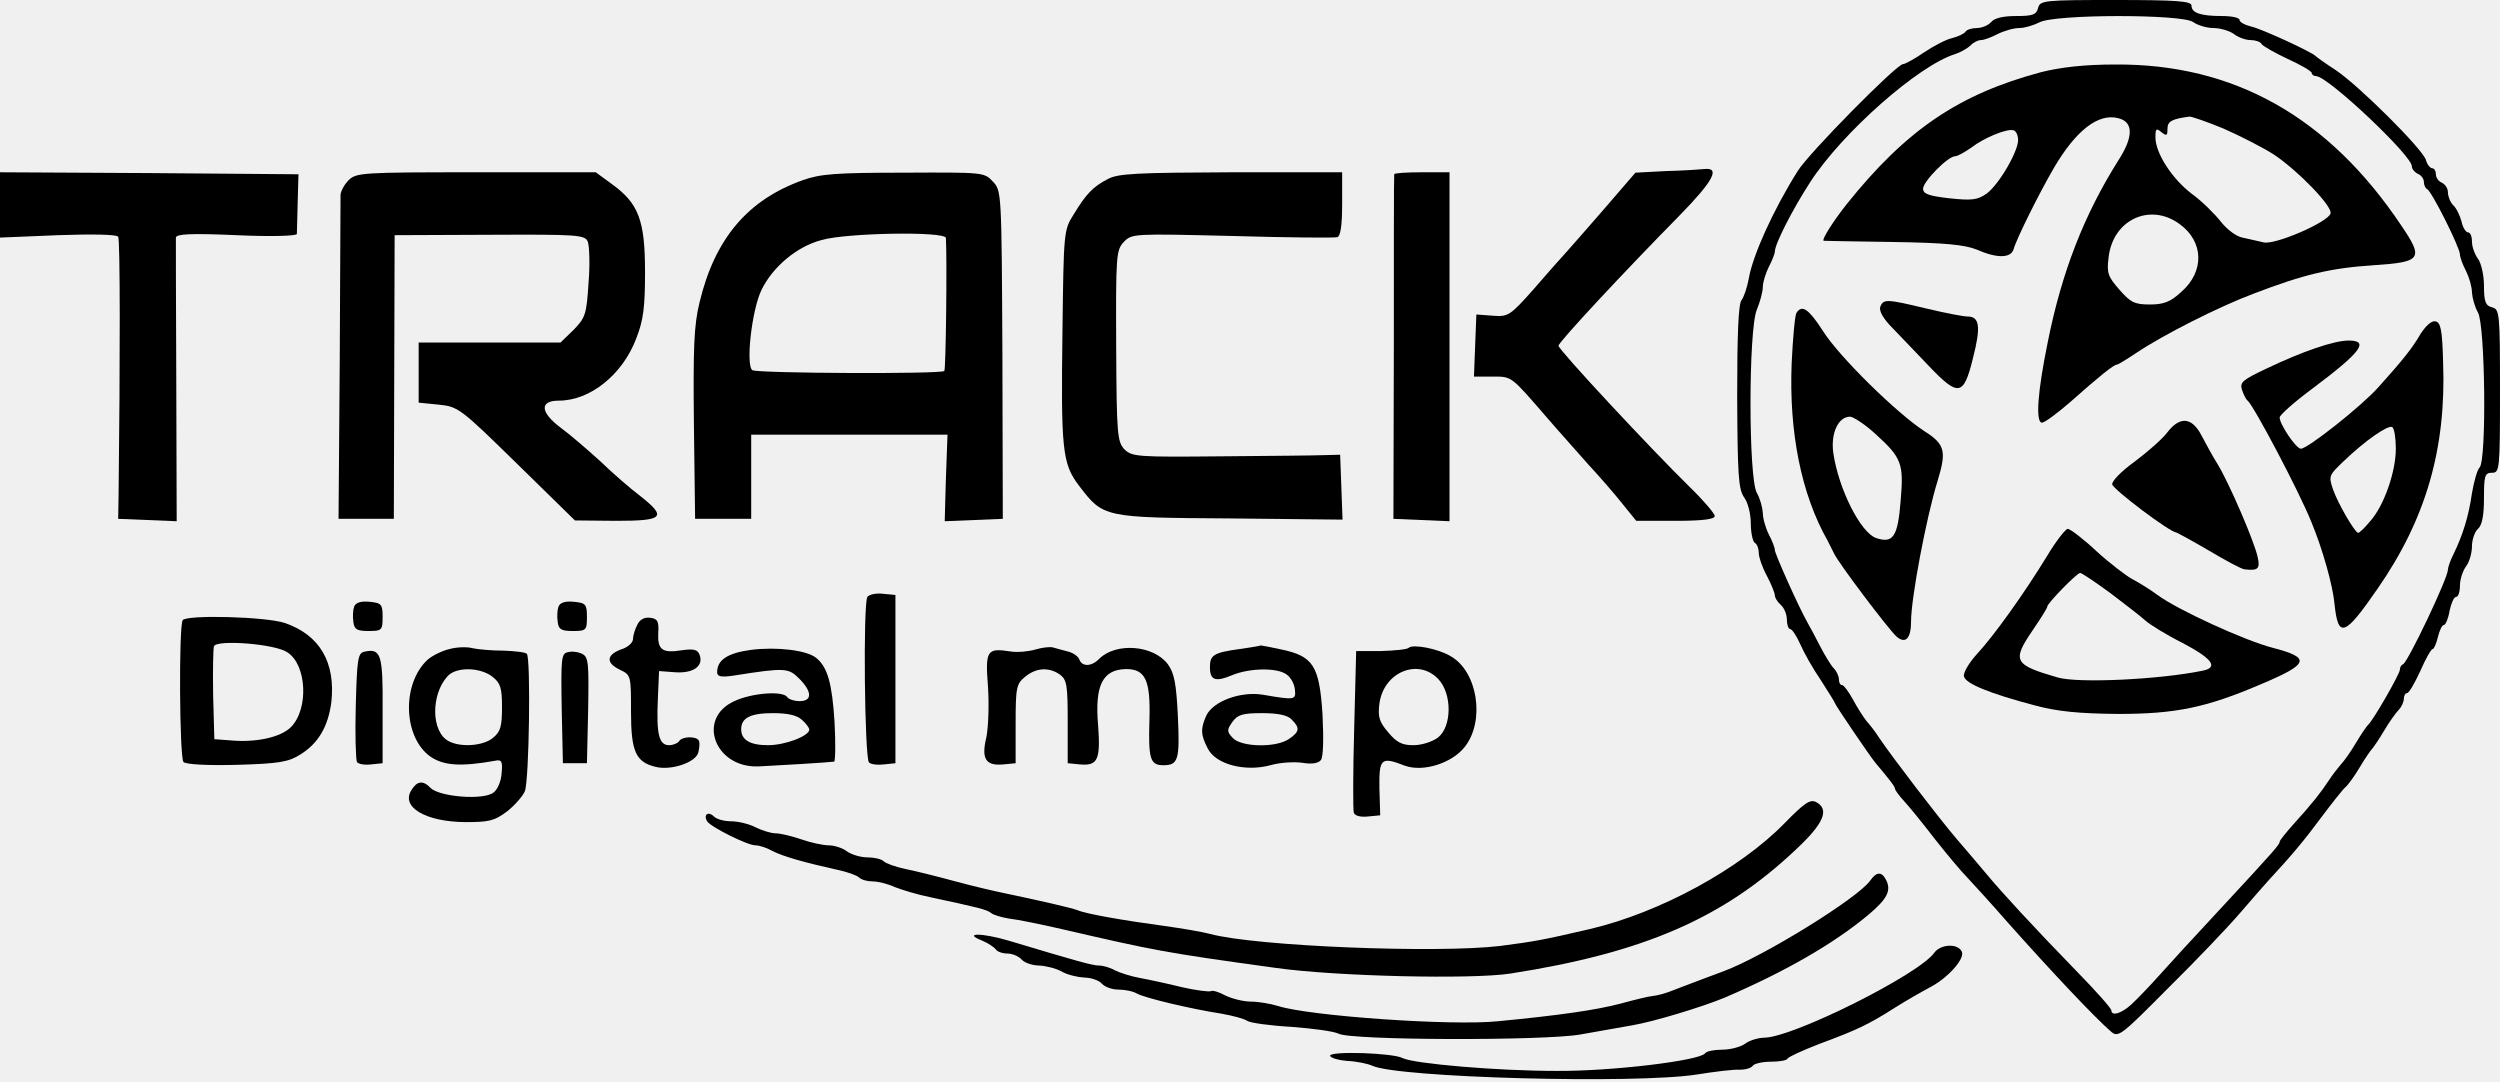
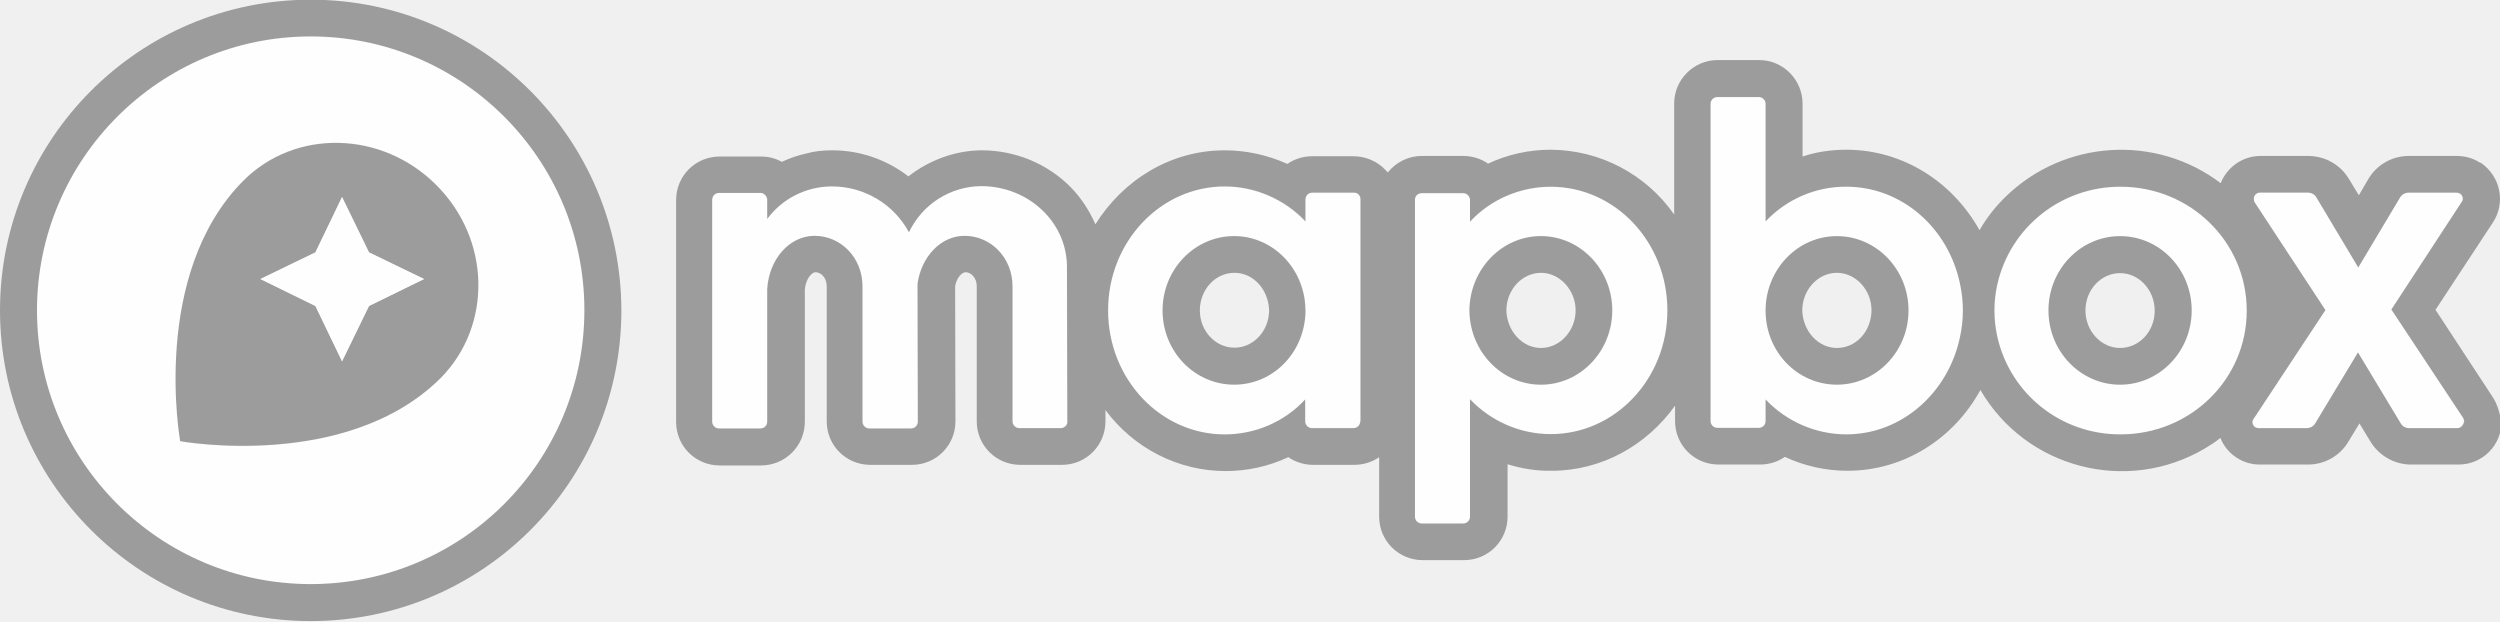
- <svg xmlns="http://www.w3.org/2000/svg" version="1.0" width="624pt" height="270pt" viewBox="0 0 624 270" preserveAspectRatio="xMidYMid meet">
-   <g transform="translate(0,270) scale(0.1,-0.1)" fill="#000000" stroke="none">
-     <path d="M5087 2680 c-4 -17 -14 -20 -55 -20 -32 0 -54 -5 -62 -15 -7 -8 -23 -15 -36 -15 -12 0 -25 -4 -28 -9 -3 -5 -18 -12 -33 -16 -15 -3 -47 -20 -71 -36 -23 -16 -47 -29 -52 -29 -16 0 -236 -223 -263 -267 -61 -97 -112 -210 -122 -268 -4 -22 -12 -46 -18 -54 -8 -9 -11 -85 -11 -241 1 -195 3 -230 17 -251 10 -13 17 -42 17 -66 0 -23 5 -45 10 -48 6 -3 10 -15 10 -26 0 -10 9 -36 20 -56 11 -21 20 -43 20 -49 0 -6 7 -17 15 -24 8 -7 15 -23 15 -36 0 -13 4 -24 8 -24 5 0 16 -17 25 -37 9 -21 32 -62 52 -91 19 -30 35 -55 35 -57 0 -4 87 -132 101 -149 39 -46 49 -60 49 -65 0 -3 10 -17 23 -31 13 -14 47 -56 77 -95 30 -38 66 -81 80 -95 14 -15 59 -64 100 -111 112 -126 218 -238 257 -272 20 -18 23 -16 145 107 69 68 150 153 179 187 30 35 61 70 69 79 61 66 92 103 134 160 27 36 54 70 60 75 7 6 23 28 36 50 13 22 27 42 30 45 3 3 17 23 30 45 13 22 30 46 37 53 7 7 13 20 13 28 0 8 4 14 8 14 5 0 19 25 33 55 13 30 27 55 31 55 3 0 9 13 13 30 4 16 10 30 15 30 4 0 11 16 14 35 4 19 11 35 16 35 6 0 10 13 10 28 0 16 7 37 15 48 8 10 15 33 15 50 0 17 7 37 15 44 10 9 15 32 15 76 0 57 2 64 20 64 19 0 20 7 20 204 0 195 -1 204 -20 209 -16 4 -20 14 -20 54 0 26 -7 57 -15 67 -8 11 -15 30 -15 43 0 13 -4 23 -10 23 -5 0 -13 12 -16 27 -4 15 -13 34 -21 41 -7 7 -13 22 -13 32 0 10 -7 20 -15 24 -8 3 -15 12 -15 21 0 8 -4 15 -9 15 -5 0 -13 9 -16 21 -9 28 -168 186 -225 224 -25 16 -47 32 -50 35 -11 11 -137 69 -162 74 -16 4 -28 11 -28 16 0 6 -20 10 -44 10 -54 0 -76 8 -76 26 0 11 -34 14 -189 14 -180 0 -189 -1 -194 -20z m387 -35 c11 -8 34 -15 51 -15 17 0 40 -7 51 -15 10 -8 29 -15 41 -15 12 0 25 -4 28 -10 3 -5 33 -22 65 -37 33 -15 60 -31 60 -35 0 -4 5 -8 11 -8 29 0 239 -198 239 -225 0 -7 7 -15 15 -19 8 -3 15 -12 15 -20 0 -8 4 -16 8 -18 11 -4 82 -146 82 -163 0 -7 7 -26 15 -41 8 -16 15 -40 15 -54 1 -14 7 -36 15 -50 18 -31 22 -369 4 -387 -6 -6 -14 -35 -19 -64 -8 -57 -23 -105 -46 -152 -8 -16 -14 -33 -14 -39 0 -21 -100 -231 -112 -236 -5 -2 -8 -8 -8 -14 0 -10 -68 -129 -80 -138 -3 -3 -17 -23 -30 -45 -13 -22 -30 -46 -38 -54 -7 -8 -21 -26 -30 -40 -19 -29 -41 -57 -89 -110 -18 -20 -33 -39 -33 -42 0 -7 -13 -22 -154 -174 -56 -60 -122 -132 -147 -160 -24 -27 -55 -59 -69 -72 -25 -23 -50 -30 -50 -15 0 5 -39 49 -87 98 -107 110 -188 198 -226 244 -16 19 -49 58 -74 87 -42 49 -160 203 -193 252 -8 13 -22 31 -31 41 -8 10 -24 35 -34 54 -11 20 -23 36 -27 36 -5 0 -8 6 -8 14 0 8 -6 21 -13 28 -7 7 -22 32 -34 55 -12 23 -26 50 -32 60 -23 41 -81 171 -81 180 0 6 -7 24 -15 39 -8 16 -15 40 -15 54 -1 14 -7 36 -15 50 -21 37 -21 406 0 457 8 19 15 45 15 57 0 11 7 34 15 50 8 15 15 33 15 38 0 19 44 105 88 173 80 124 271 292 362 320 13 4 30 14 38 21 7 8 19 14 27 14 7 0 26 7 41 15 16 8 40 15 54 15 14 0 36 7 50 14 37 21 357 21 384 1z" />
-     <path d="M5095 2520 c-206 -55 -337 -144 -486 -330 -34 -43 -63 -89 -57 -91 2 0 80 -2 173 -3 131 -2 179 -7 209 -19 50 -22 85 -22 92 1 7 26 64 140 100 202 55 94 111 138 161 125 38 -9 39 -46 0 -106 -85 -135 -141 -278 -176 -454 -25 -122 -31 -200 -14 -200 6 0 39 24 72 53 71 63 107 92 115 92 3 0 24 13 48 29 67 45 205 115 293 148 125 48 192 64 300 71 120 8 125 16 68 100 -181 270 -417 403 -713 401 -78 0 -137 -7 -185 -19z m455 -141 c41 -18 98 -47 126 -65 61 -41 147 -130 141 -147 -7 -22 -139 -79 -167 -72 -14 3 -38 9 -53 12 -16 3 -39 21 -54 40 -15 19 -47 51 -72 69 -50 38 -91 102 -91 141 0 22 2 24 15 13 13 -10 15 -9 15 8 0 19 10 25 55 31 6 0 44 -13 85 -30z m-513 -25 c4 -26 -46 -113 -78 -137 -23 -16 -36 -18 -93 -12 -52 6 -66 11 -66 24 0 18 62 81 80 81 6 0 24 10 41 22 31 24 87 47 104 43 6 -1 11 -10 12 -21z m403 -213 c61 -44 63 -119 4 -170 -27 -25 -44 -31 -78 -31 -38 0 -48 5 -76 37 -28 32 -32 41 -27 80 10 94 103 138 177 84z" />
-     <path d="M4693 1934 c-3 -10 7 -29 30 -52 19 -20 60 -63 90 -94 75 -79 88 -77 111 16 21 81 17 106 -13 106 -11 0 -57 9 -103 20 -100 24 -107 24 -115 4z" />
-     <path d="M4484 1919 c-4 -6 -9 -63 -12 -125 -7 -173 24 -328 90 -444 4 -8 11 -22 15 -30 9 -22 139 -194 157 -209 22 -19 36 -5 36 38 0 58 38 259 66 350 23 75 19 92 -33 125 -68 44 -213 186 -253 250 -35 54 -52 67 -66 45z m197 -302 c66 -60 71 -74 63 -167 -7 -90 -19 -107 -61 -93 -39 13 -94 123 -107 212 -7 49 12 91 42 91 9 -1 38 -20 63 -43z" />
-     <path d="M6042 1867 c-21 -36 -43 -64 -106 -134 -42 -47 -176 -153 -193 -153 -12 0 -53 61 -53 78 0 6 37 39 83 73 120 90 142 119 89 119 -36 0 -115 -27 -205 -70 -59 -28 -67 -34 -61 -53 4 -12 10 -24 14 -27 14 -10 130 -229 160 -305 27 -65 53 -157 57 -203 9 -86 25 -81 107 38 121 174 172 350 164 565 -2 82 -6 100 -19 103 -10 2 -24 -11 -37 -31z m-62 -287 c0 -58 -30 -144 -65 -182 -13 -16 -26 -28 -29 -28 -8 0 -51 74 -63 109 -11 33 -10 35 27 70 54 52 111 91 121 85 5 -3 9 -27 9 -54z" />
-     <path d="M5409 1620 c-13 -17 -50 -49 -82 -73 -32 -23 -56 -48 -55 -56 3 -13 143 -119 160 -120 3 -1 40 -21 81 -45 42 -25 81 -46 89 -47 34 -4 40 1 33 31 -8 38 -71 184 -99 230 -12 19 -30 52 -41 73 -24 46 -54 49 -86 7z" />
-     <path d="M5110 1313 c-58 -95 -134 -201 -176 -246 -19 -21 -34 -46 -32 -55 3 -18 64 -43 178 -73 56 -15 109 -20 206 -21 143 0 219 15 357 74 121 51 126 66 30 91 -70 18 -238 95 -288 132 -16 12 -43 29 -60 38 -16 8 -58 40 -92 71 -33 31 -66 56 -72 56 -5 0 -29 -30 -51 -67z m157 -93 c37 -28 77 -59 88 -69 11 -10 53 -36 93 -56 74 -39 90 -61 50 -69 -106 -22 -310 -32 -362 -17 -110 32 -115 41 -61 120 19 28 35 53 35 57 0 8 73 83 82 84 4 0 38 -23 75 -50z" />
-     <path d="M4158 2273 l-76 -4 -75 -87 c-42 -48 -86 -99 -99 -113 -13 -14 -50 -56 -82 -93 -57 -64 -62 -67 -100 -64 l-41 3 -3 -77 -3 -78 46 0 c49 0 45 3 135 -101 30 -35 78 -88 105 -119 28 -30 66 -74 85 -98 l34 -42 98 0 c68 0 98 4 98 12 0 6 -28 39 -62 72 -97 95 -328 343 -328 353 0 9 167 188 303 326 84 86 102 120 60 115 -10 -1 -52 -4 -95 -5z" />
-     <path d="M0 2189 l0 -82 145 6 c85 3 147 2 150 -4 5 -7 5 -307 1 -644 l-1 -60 73 -3 73 -3 -1 348 c-1 191 -1 353 -1 360 1 9 37 11 151 6 87 -4 150 -2 151 3 0 5 1 41 2 79 l2 70 -372 3 -373 2 0 -81z" />
-     <path d="M870 2250 c-11 -11 -20 -28 -20 -37 0 -10 -1 -196 -2 -413 l-3 -395 69 0 69 0 1 354 1 354 237 1 c218 1 238 0 245 -17 4 -10 6 -56 2 -103 -5 -79 -8 -87 -37 -117 l-33 -32 -177 0 -177 0 0 -75 0 -75 50 -5 c49 -5 54 -9 195 -147 l145 -142 103 -1 c119 0 127 9 60 62 -24 18 -69 57 -100 87 -32 29 -76 67 -98 83 -52 39 -54 68 -5 68 78 0 159 65 193 155 18 46 22 78 22 166 0 129 -16 171 -82 219 l-41 30 -299 0 c-285 0 -299 -1 -318 -20z" />
-     <path d="M2003 2250 c-137 -49 -219 -146 -257 -305 -14 -57 -16 -113 -14 -305 l3 -235 70 0 70 0 0 105 0 105 245 0 245 0 -4 -108 -3 -108 73 3 72 3 -1 409 c-2 407 -2 410 -24 433 -21 23 -24 23 -222 22 -169 0 -209 -3 -253 -19z m358 -144 c3 -56 0 -328 -4 -332 -8 -8 -465 -6 -479 2 -17 11 -2 150 23 201 28 57 88 108 150 124 63 18 309 22 310 5z" />
-     <path d="M2765 2253 c-37 -19 -54 -37 -85 -88 -25 -39 -25 -45 -28 -285 -4 -301 -1 -337 41 -392 61 -80 61 -80 378 -82 l280 -3 -3 81 -3 81 -40 -1 c-22 -1 -139 -2 -259 -3 -206 -2 -220 -1 -239 17 -18 19 -20 35 -21 258 -1 226 0 240 19 260 20 21 24 21 270 15 138 -4 256 -5 263 -3 8 3 12 29 12 83 l0 79 -277 0 c-235 -1 -283 -3 -308 -17z" />
-     <path d="M3480 2265 c-1 -3 -1 -197 -1 -432 l-1 -428 70 -3 70 -3 0 436 0 435 -69 0 c-38 0 -69 -2 -69 -5z" />
-     <path d="M2165 1210 c-11 -17 -7 -402 4 -413 5 -5 21 -7 37 -5 l29 3 0 210 0 210 -32 3 c-17 2 -34 -2 -38 -8z" />
-     <path d="M884 1186 c-3 -8 -4 -25 -2 -38 2 -19 9 -23 38 -23 33 0 35 2 35 35 0 32 -3 35 -33 38 -21 2 -34 -2 -38 -12z" />
-     <path d="M1394 1186 c-3 -8 -4 -25 -2 -38 2 -19 9 -23 38 -23 33 0 35 2 35 35 0 32 -3 35 -33 38 -21 2 -34 -2 -38 -12z" />
-     <path d="M456 1152 c-10 -16 -8 -344 2 -354 6 -6 60 -9 134 -7 105 3 128 7 158 26 45 28 69 70 77 130 11 100 -29 168 -116 198 -48 16 -246 21 -255 7z m261 -80 c49 -31 54 -142 9 -187 -25 -25 -86 -39 -151 -33 l-40 3 -3 109 c-1 61 0 116 2 123 7 17 152 6 183 -15z" />
-     <path d="M1591 1141 c-6 -11 -11 -27 -11 -36 0 -9 -13 -21 -30 -26 -37 -14 -38 -34 -2 -51 27 -13 27 -15 27 -105 0 -99 12 -125 61 -137 39 -10 101 11 107 36 3 12 4 25 1 30 -7 11 -42 10 -49 -2 -3 -5 -15 -10 -25 -10 -25 0 -32 27 -28 115 l3 70 41 -3 c45 -3 71 16 60 44 -5 13 -15 15 -44 11 -49 -8 -61 1 -59 43 2 29 -2 36 -20 38 -14 2 -26 -4 -32 -17z" />
-     <path d="M1122 1080 c-18 -4 -42 -16 -54 -26 -66 -60 -62 -195 7 -243 33 -22 75 -25 160 -10 17 4 20 -1 17 -31 -1 -19 -10 -41 -20 -48 -25 -20 -134 -11 -157 11 -19 20 -34 18 -48 -5 -27 -42 34 -79 134 -80 60 0 73 3 105 27 19 15 39 38 44 50 11 28 15 333 5 343 -3 4 -30 7 -58 8 -29 0 -63 3 -77 6 -14 4 -40 3 -58 -2z m107 -69 c20 -16 24 -27 24 -76 0 -49 -4 -62 -23 -77 -24 -20 -80 -24 -110 -8 -44 23 -45 116 -3 162 21 24 81 23 112 -1z" />
-     <path d="M1875 1078 c-59 -8 -85 -25 -85 -56 0 -11 10 -13 43 -8 127 20 135 19 162 -8 32 -32 33 -56 1 -56 -14 0 -28 5 -31 10 -10 16 -87 11 -132 -10 -95 -43 -49 -167 60 -163 43 2 177 10 189 12 3 1 4 45 1 99 -6 95 -17 137 -46 160 -23 19 -97 28 -162 20z m127 -175 c10 -9 18 -20 18 -24 0 -16 -60 -39 -103 -39 -45 0 -67 13 -67 40 0 28 23 40 79 40 37 0 60 -5 73 -17z" />
-     <path d="M2585 1079 c-16 -5 -45 -8 -63 -5 -59 9 -63 3 -56 -88 3 -44 1 -101 -4 -126 -13 -54 -2 -72 42 -68 l31 3 0 98 c0 92 2 100 24 118 28 23 60 24 87 5 17 -13 19 -27 19 -118 l0 -103 31 -3 c44 -4 51 12 45 96 -9 102 11 141 70 142 48 0 61 -28 58 -127 -3 -98 2 -113 35 -113 37 0 41 14 36 122 -4 82 -9 108 -25 130 -36 48 -129 55 -171 14 -19 -20 -43 -21 -50 -2 -3 8 -16 17 -29 20 -13 3 -29 8 -37 10 -7 2 -26 0 -43 -5z" />
-     <path d="M3094 1080 c-65 -9 -74 -15 -74 -45 0 -33 13 -38 56 -20 44 18 113 19 136 1 10 -7 19 -24 20 -37 3 -26 1 -27 -80 -13 -55 9 -124 -16 -141 -52 -15 -33 -14 -49 4 -83 20 -39 93 -58 156 -41 24 7 60 9 80 6 24 -4 40 -1 46 7 6 7 7 53 4 114 -8 122 -23 145 -103 162 -27 6 -50 10 -51 10 -1 -1 -25 -5 -53 -9z m130 -176 c21 -21 20 -30 -6 -48 -32 -23 -120 -21 -141 2 -15 16 -15 20 -1 40 13 18 25 22 74 22 40 0 64 -5 74 -16z" />
-     <path d="M3516 1083 c-4 -4 -35 -7 -69 -8 l-62 0 -5 -195 c-3 -107 -3 -201 -1 -208 2 -8 16 -12 35 -10 l31 3 -2 68 c-1 74 4 79 63 56 46 -17 119 6 151 48 50 65 31 187 -36 225 -31 19 -95 31 -105 21z m74 -78 c35 -37 34 -119 -1 -146 -13 -10 -40 -19 -61 -19 -29 0 -42 7 -63 32 -23 27 -26 39 -22 72 11 79 97 114 147 61z" />
-     <path d="M908 1073 c-15 -4 -17 -22 -20 -135 -2 -71 0 -134 3 -140 3 -5 19 -8 35 -6 l29 3 0 133 c1 140 -4 155 -47 145z" />
-     <path d="M1417 1072 c-16 -3 -17 -16 -15 -140 l3 -137 30 0 30 0 3 132 c2 118 1 133 -15 141 -10 5 -26 7 -36 4z" />
-     <path d="M4455 646 c-112 -115 -312 -224 -487 -265 -116 -27 -138 -31 -223 -42 -157 -19 -612 -1 -725 30 -19 5 -71 14 -115 20 -97 13 -195 30 -215 39 -15 6 -99 25 -180 42 -25 5 -81 18 -125 30 -44 12 -100 26 -125 31 -24 5 -49 14 -54 19 -6 6 -24 10 -41 10 -17 0 -40 7 -51 15 -10 8 -31 15 -45 15 -15 0 -46 7 -69 15 -23 8 -52 15 -64 15 -11 0 -34 7 -50 15 -15 8 -43 15 -60 15 -18 0 -37 5 -44 12 -14 14 -27 5 -17 -12 9 -14 100 -60 121 -60 9 0 28 -6 42 -14 27 -14 81 -29 162 -47 24 -5 49 -14 54 -19 6 -6 21 -10 34 -10 13 0 38 -6 55 -14 18 -7 57 -19 87 -25 121 -26 143 -31 154 -40 6 -5 27 -11 46 -14 19 -2 78 -14 130 -26 234 -54 252 -58 535 -97 149 -21 488 -29 585 -14 333 52 531 138 712 309 71 66 85 101 51 119 -15 8 -30 -3 -78 -52z" />
-     <path d="M4668 502 c-31 -44 -269 -191 -368 -227 -25 -9 -61 -23 -80 -30 -19 -7 -44 -17 -55 -21 -11 -4 -29 -9 -40 -10 -11 -1 -47 -10 -80 -19 -61 -16 -150 -29 -306 -44 -115 -12 -471 13 -549 38 -19 6 -50 11 -68 11 -18 0 -46 7 -63 15 -16 9 -33 14 -37 11 -4 -2 -37 2 -72 10 -36 9 -83 19 -105 23 -22 4 -50 13 -62 19 -12 7 -30 12 -40 12 -16 0 -55 11 -225 62 -67 20 -117 20 -66 0 14 -6 29 -16 33 -21 3 -6 17 -11 29 -11 13 0 29 -7 36 -15 7 -8 27 -15 44 -15 17 -1 42 -7 56 -15 14 -8 39 -14 56 -15 17 0 37 -7 44 -15 7 -8 25 -15 41 -15 16 0 37 -4 47 -10 20 -11 133 -38 210 -50 29 -5 58 -13 65 -18 7 -5 56 -12 110 -15 53 -4 106 -11 118 -17 30 -17 516 -18 604 -2 39 7 97 17 130 23 53 9 175 46 230 69 149 64 272 134 360 208 45 38 56 59 43 85 -11 22 -24 22 -40 -1z" />
-     <path d="M4828 322 c-38 -54 -350 -210 -423 -212 -16 0 -39 -7 -49 -15 -11 -8 -37 -15 -57 -15 -21 0 -40 -4 -43 -9 -12 -18 -231 -45 -371 -44 -149 0 -356 18 -384 32 -24 13 -181 18 -181 6 0 -5 19 -11 42 -13 24 -1 52 -7 63 -12 63 -30 658 -46 810 -22 44 7 92 13 107 12 15 0 29 4 33 10 3 5 24 10 45 10 21 0 40 3 42 8 2 4 37 20 78 36 97 36 124 49 190 91 30 19 69 41 86 50 45 23 88 71 81 89 -9 22 -53 20 -69 -2z" />
+ <svg xmlns="http://www.w3.org/2000/svg" version="1.1" id="Layer_1" x="0px" y="0px" viewBox="0 0 84.49 21" style="enable-background:new 0 0 84.49 21;" xml:space="preserve">
+   <style type="text/css">
+ 	.st0{opacity:0.9;fill:#FFFFFF;enable-background:new    ;}
+ 	.st1{opacity:0.35;enable-background:new    ;}
+ </style>
+   <g>
+     <path class="st0" d="M83.25,14.26c0,0.12-0.09,0.21-0.21,0.21h-1.61c-0.13,0-0.24-0.06-0.3-0.17l-1.44-2.39l-1.44,2.39   c-0.06,0.11-0.18,0.17-0.3,0.17h-1.61c-0.04,0-0.08-0.01-0.12-0.03c-0.09-0.06-0.13-0.19-0.06-0.28l0,0l2.43-3.68L76.2,6.84   c-0.02-0.03-0.03-0.07-0.03-0.12c0-0.12,0.09-0.21,0.21-0.21h1.61c0.13,0,0.24,0.06,0.3,0.17l1.41,2.36l1.4-2.35   c0.06-0.11,0.18-0.17,0.3-0.17H83c0.04,0,0.08,0.01,0.12,0.03c0.09,0.06,0.13,0.19,0.06,0.28l0,0l-2.37,3.63l2.43,3.67   C83.24,14.18,83.25,14.22,83.25,14.26z" />
+     <path class="st0" d="M66.24,9.59c-0.39-1.88-1.96-3.28-3.84-3.28c-1.03,0-2.03,0.42-2.73,1.18V3.51c0-0.13-0.1-0.23-0.23-0.23h-1.4   c-0.13,0-0.23,0.11-0.23,0.23v10.72c0,0.13,0.1,0.23,0.23,0.23h1.4c0.13,0,0.23-0.11,0.23-0.23V13.5c0.71,0.75,1.7,1.18,2.73,1.18   c1.88,0,3.45-1.41,3.84-3.29C66.37,10.79,66.37,10.18,66.24,9.59L66.24,9.59z M62.08,13c-1.32,0-2.39-1.11-2.41-2.48v-0.06   c0.02-1.38,1.09-2.48,2.41-2.48s2.42,1.12,2.42,2.51S63.41,13,62.08,13z" />
+     <path class="st0" d="M71.67,6.32c-1.98-0.01-3.72,1.35-4.16,3.29c-0.13,0.59-0.13,1.19,0,1.77c0.44,1.94,2.17,3.32,4.17,3.3   c2.35,0,4.26-1.87,4.26-4.19S74.04,6.32,71.67,6.32z M71.65,13.01c-1.33,0-2.42-1.12-2.42-2.51s1.08-2.52,2.42-2.52   c1.33,0,2.42,1.12,2.42,2.51S72.99,13,71.65,13.01L71.65,13.01z" />
+     <path class="st1" d="M62.08,7.98c-1.32,0-2.39,1.11-2.41,2.48v0.06C59.68,11.9,60.75,13,62.08,13s2.42-1.12,2.42-2.51   S63.41,7.98,62.08,7.98z M62.08,11.76c-0.63,0-1.14-0.56-1.17-1.25v-0.04c0.01-0.69,0.54-1.25,1.17-1.25   c0.63,0,1.17,0.57,1.17,1.27C63.24,11.2,62.73,11.76,62.08,11.76z" />
+     <path class="st1" d="M71.65,7.98c-1.33,0-2.42,1.12-2.42,2.51S70.32,13,71.65,13s2.42-1.12,2.42-2.51S72.99,7.98,71.65,7.98z    M71.65,11.76c-0.64,0-1.17-0.57-1.17-1.27c0-0.7,0.53-1.26,1.17-1.26s1.17,0.57,1.17,1.27C72.82,11.21,72.29,11.76,71.65,11.76z" />
+     <path class="st0" d="M45.74,6.53h-1.4c-0.13,0-0.23,0.11-0.23,0.23v0.73c-0.71-0.75-1.7-1.18-2.73-1.18   c-2.17,0-3.94,1.87-3.94,4.19s1.77,4.19,3.94,4.19c1.04,0,2.03-0.43,2.73-1.19v0.73c0,0.13,0.1,0.23,0.23,0.23h1.4   c0.13,0,0.23-0.11,0.23-0.23V6.74c0-0.12-0.09-0.22-0.22-0.22C45.75,6.53,45.75,6.53,45.74,6.53z M44.12,10.53   C44.11,11.9,43.03,13,41.71,13s-2.42-1.12-2.42-2.51s1.08-2.52,2.4-2.52c1.33,0,2.39,1.11,2.41,2.48L44.12,10.53z" />
+     <path class="st1" d="M41.71,7.98c-1.33,0-2.42,1.12-2.42,2.51S40.37,13,41.71,13s2.39-1.11,2.41-2.48v-0.06   C44.1,9.09,43.03,7.98,41.71,7.98z M40.55,10.49c0-0.7,0.52-1.27,1.17-1.27c0.64,0,1.14,0.56,1.17,1.25v0.04   c-0.01,0.68-0.53,1.24-1.17,1.24C41.08,11.75,40.55,11.19,40.55,10.49z" />
+     <path class="st0" d="M52.41,6.32c-1.03,0-2.03,0.42-2.73,1.18V6.75c0-0.13-0.1-0.23-0.23-0.23h-1.4c-0.13,0-0.23,0.11-0.23,0.23   v10.72c0,0.13,0.1,0.23,0.23,0.23h1.4c0.13,0,0.23-0.1,0.23-0.23V13.5c0.71,0.75,1.7,1.18,2.74,1.18c2.17,0,3.94-1.87,3.94-4.19   S54.58,6.32,52.41,6.32z M52.08,13.01c-1.32,0-2.39-1.11-2.42-2.48v-0.07c0.02-1.38,1.09-2.49,2.4-2.49c1.32,0,2.41,1.12,2.41,2.51   S53.4,13,52.08,13.01L52.08,13.01z" />
+     <path class="st1" d="M52.08,7.98c-1.32,0-2.39,1.11-2.42,2.48v0.06c0.03,1.38,1.1,2.48,2.42,2.48s2.41-1.12,2.41-2.51   S53.4,7.98,52.08,7.98z M52.08,11.76c-0.63,0-1.14-0.56-1.17-1.25v-0.04c0.01-0.69,0.54-1.25,1.17-1.25c0.63,0,1.17,0.58,1.17,1.27   S52.72,11.76,52.08,11.76z" />
+     <path class="st0" d="M36.08,14.24c0,0.13-0.1,0.23-0.23,0.23h-1.41c-0.13,0-0.23-0.11-0.23-0.23V9.68c0-0.98-0.74-1.71-1.62-1.71   c-0.8,0-1.46,0.7-1.59,1.62l0.01,4.66c0,0.13-0.11,0.23-0.23,0.23h-1.41c-0.13,0-0.23-0.11-0.23-0.23V9.68   c0-0.98-0.74-1.71-1.62-1.71c-0.85,0-1.54,0.79-1.6,1.8v4.48c0,0.13-0.1,0.23-0.23,0.23h-1.4c-0.13,0-0.23-0.11-0.23-0.23V6.74   c0.01-0.13,0.1-0.22,0.23-0.22h1.4c0.13,0,0.22,0.11,0.23,0.22V7.4c0.5-0.68,1.3-1.09,2.16-1.1h0.03c1.09,0,2.09,0.6,2.6,1.55   c0.45-0.95,1.4-1.55,2.44-1.56c1.62,0,2.93,1.25,2.9,2.78L36.08,14.24z" />
+     <path class="st1" d="M84.34,13.59l-0.07-0.13l-1.96-2.99l1.94-2.95c0.44-0.67,0.26-1.56-0.41-2.02c-0.02,0-0.03,0-0.04-0.01   c-0.23-0.15-0.5-0.22-0.78-0.22h-1.61c-0.56,0-1.08,0.29-1.37,0.78L79.72,6.6l-0.34-0.56C79.09,5.56,78.57,5.27,78,5.27h-1.6   c-0.6,0-1.13,0.37-1.35,0.92c-2.19-1.66-5.28-1.47-7.26,0.45c-0.35,0.34-0.65,0.72-0.89,1.14c-0.9-1.62-2.58-2.72-4.5-2.72   c-0.5,0-1.01,0.07-1.48,0.23V3.51c0-0.82-0.66-1.48-1.47-1.48h-1.4c-0.81,0-1.47,0.66-1.47,1.47v3.75   c-0.95-1.36-2.5-2.18-4.17-2.19c-0.74,0-1.46,0.16-2.12,0.47c-0.24-0.17-0.54-0.26-0.84-0.26h-1.4c-0.45,0-0.87,0.21-1.15,0.56   c-0.02-0.03-0.04-0.05-0.07-0.08c-0.28-0.3-0.68-0.47-1.09-0.47h-1.39c-0.3,0-0.6,0.09-0.84,0.26c-0.67-0.3-1.39-0.46-2.12-0.46   c-1.83,0-3.43,1-4.37,2.5c-0.2-0.46-0.48-0.89-0.83-1.25c-0.8-0.81-1.89-1.25-3.02-1.25h-0.01c-0.89,0.01-1.75,0.33-2.46,0.88   c-0.74-0.57-1.64-0.88-2.57-0.88H28.1c-0.29,0-0.58,0.03-0.86,0.11c-0.28,0.06-0.56,0.16-0.82,0.28c-0.21-0.12-0.45-0.18-0.7-0.18   h-1.4c-0.82,0-1.47,0.66-1.47,1.47v7.5c0,0.82,0.66,1.47,1.47,1.47h1.4c0.82,0,1.48-0.66,1.48-1.48l0,0V9.79   c0.03-0.36,0.23-0.59,0.36-0.59c0.18,0,0.38,0.18,0.38,0.47v4.57c0,0.82,0.66,1.47,1.47,1.47h1.41c0.82,0,1.47-0.66,1.47-1.47   l-0.01-4.57c0.06-0.32,0.25-0.47,0.35-0.47c0.18,0,0.38,0.18,0.38,0.47v4.57c0,0.82,0.66,1.47,1.47,1.47h1.41   c0.82,0,1.47-0.66,1.47-1.47v-0.38c0.96,1.29,2.46,2.06,4.06,2.06c0.74,0,1.46-0.16,2.12-0.47c0.24,0.17,0.54,0.26,0.84,0.26h1.39   c0.3,0,0.6-0.09,0.84-0.26v2.01c0,0.82,0.66,1.47,1.47,1.47h1.4c0.82,0,1.47-0.66,1.47-1.47v-1.77c0.48,0.15,0.99,0.23,1.49,0.22   c1.7,0,3.22-0.87,4.17-2.2v0.52c0,0.82,0.66,1.47,1.47,1.47h1.4c0.3,0,0.6-0.09,0.84-0.26c0.66,0.31,1.39,0.47,2.12,0.47   c1.92,0,3.6-1.1,4.49-2.73c1.54,2.65,4.95,3.53,7.58,1.98c0.18-0.11,0.36-0.22,0.53-0.36c0.22,0.55,0.76,0.91,1.35,0.9H78   c0.56,0,1.08-0.29,1.37-0.78l0.37-0.61l0.37,0.61c0.29,0.48,0.81,0.78,1.38,0.78h1.6c0.81,0,1.46-0.66,1.45-1.46   C84.49,14.02,84.44,13.8,84.34,13.59L84.34,13.59z M35.86,14.47h-1.41c-0.13,0-0.23-0.11-0.23-0.23V9.68   c0-0.98-0.74-1.71-1.62-1.71c-0.8,0-1.46,0.7-1.59,1.62l0.01,4.66c0,0.13-0.1,0.23-0.23,0.23h-1.41c-0.13,0-0.23-0.11-0.23-0.23   V9.68c0-0.98-0.74-1.71-1.62-1.71c-0.85,0-1.54,0.79-1.6,1.8v4.48c0,0.13-0.1,0.23-0.23,0.23h-1.4c-0.13,0-0.23-0.11-0.23-0.23   V6.74c0.01-0.13,0.11-0.22,0.23-0.22h1.4c0.13,0,0.22,0.11,0.23,0.22V7.4c0.5-0.68,1.3-1.09,2.16-1.1h0.03   c1.09,0,2.09,0.6,2.6,1.55c0.45-0.95,1.4-1.55,2.44-1.56c1.62,0,2.93,1.25,2.9,2.78l0.01,5.16C36.09,14.36,35.98,14.46,35.86,14.47   L35.86,14.47z M45.97,14.24c0,0.13-0.1,0.23-0.23,0.23h-1.4c-0.13,0-0.23-0.11-0.23-0.23V13.5c-0.7,0.76-1.69,1.18-2.72,1.18   c-2.17,0-3.94-1.87-3.94-4.19s1.77-4.19,3.94-4.19c1.03,0,2.02,0.43,2.73,1.18V6.74c0-0.13,0.1-0.23,0.23-0.23h1.4   c0.12-0.01,0.22,0.08,0.23,0.21c0,0.01,0,0.01,0,0.02v7.51h-0.01V14.24z M52.41,14.67c-1.03,0-2.02-0.43-2.73-1.18v3.97   c0,0.13-0.1,0.23-0.23,0.23h-1.4c-0.13,0-0.23-0.1-0.23-0.23V6.75c0-0.13,0.1-0.22,0.23-0.22h1.4c0.13,0,0.23,0.11,0.23,0.23v0.73   c0.71-0.76,1.7-1.18,2.73-1.18c2.17,0,3.94,1.86,3.94,4.18S54.58,14.67,52.41,14.67z M66.24,11.39c-0.39,1.87-1.96,3.29-3.84,3.29   c-1.03,0-2.02-0.43-2.73-1.18v0.73c0,0.13-0.1,0.23-0.23,0.23h-1.4c-0.13,0-0.23-0.11-0.23-0.23V3.51c0-0.13,0.1-0.23,0.23-0.23   h1.4c0.13,0,0.23,0.11,0.23,0.23v3.97c0.71-0.75,1.7-1.18,2.73-1.17c1.88,0,3.45,1.4,3.84,3.28C66.37,10.19,66.37,10.8,66.24,11.39   L66.24,11.39L66.24,11.39z M71.67,14.68c-2,0.01-3.73-1.35-4.17-3.3c-0.13-0.59-0.13-1.19,0-1.77c0.44-1.94,2.17-3.31,4.17-3.3   c2.36,0,4.26,1.87,4.26,4.19S74.03,14.68,71.67,14.68L71.67,14.68z M83.04,14.47h-1.61c-0.13,0-0.24-0.06-0.3-0.17l-1.44-2.39   l-1.44,2.39c-0.06,0.11-0.18,0.17-0.3,0.17h-1.61c-0.04,0-0.08-0.01-0.12-0.03c-0.09-0.06-0.13-0.19-0.06-0.28l0,0l2.43-3.68   L76.2,6.84c-0.02-0.03-0.03-0.07-0.03-0.12c0-0.12,0.09-0.21,0.21-0.21h1.61c0.13,0,0.24,0.06,0.3,0.17l1.41,2.36l1.41-2.36   c0.06-0.11,0.18-0.17,0.3-0.17h1.61c0.04,0,0.08,0.01,0.12,0.03c0.09,0.06,0.13,0.19,0.06,0.28l0,0l-2.38,3.64l2.43,3.67   c0.02,0.03,0.03,0.07,0.03,0.12C83.25,14.38,83.16,14.47,83.04,14.47L83.04,14.47L83.04,14.47z" />
+     <path class="st0" d="M10.5,1.24c-5.11,0-9.25,4.15-9.25,9.25s4.15,9.25,9.25,9.25s9.25-4.15,9.25-9.25   C19.75,5.38,15.61,1.24,10.5,1.24z M14.89,12.77c-1.93,1.93-4.78,2.31-6.7,2.31c-0.7,0-1.41-0.05-2.1-0.16c0,0-1.02-5.64,2.14-8.81   c0.83-0.83,1.95-1.28,3.13-1.28c1.27,0,2.49,0.51,3.39,1.42C16.59,8.09,16.64,11,14.89,12.77z" />
+     <path class="st1" d="M10.5-0.01C4.7-0.01,0,4.7,0,10.49s4.7,10.5,10.5,10.5S21,16.29,21,10.49C20.99,4.7,16.3-0.01,10.5-0.01z    M10.5,19.74c-5.11,0-9.25-4.15-9.25-9.25s4.14-9.26,9.25-9.26s9.25,4.15,9.25,9.25C19.75,15.61,15.61,19.74,10.5,19.74z" />
+     <path class="st1" d="M14.74,6.25C12.9,4.41,9.98,4.35,8.23,6.1c-3.16,3.17-2.14,8.81-2.14,8.81s5.64,1.02,8.81-2.14   C16.64,11,16.59,8.09,14.74,6.25z M12.47,10.34l-0.91,1.87l-0.9-1.87L8.8,9.43l1.86-0.9l0.9-1.87l0.91,1.87l1.86,0.9L12.47,10.34z" />
+     <polygon class="st0" points="14.33,9.43 12.47,10.34 11.56,12.21 10.66,10.34 8.8,9.43 10.66,8.53 11.56,6.66 12.47,8.53  " />
  </g>
</svg>
